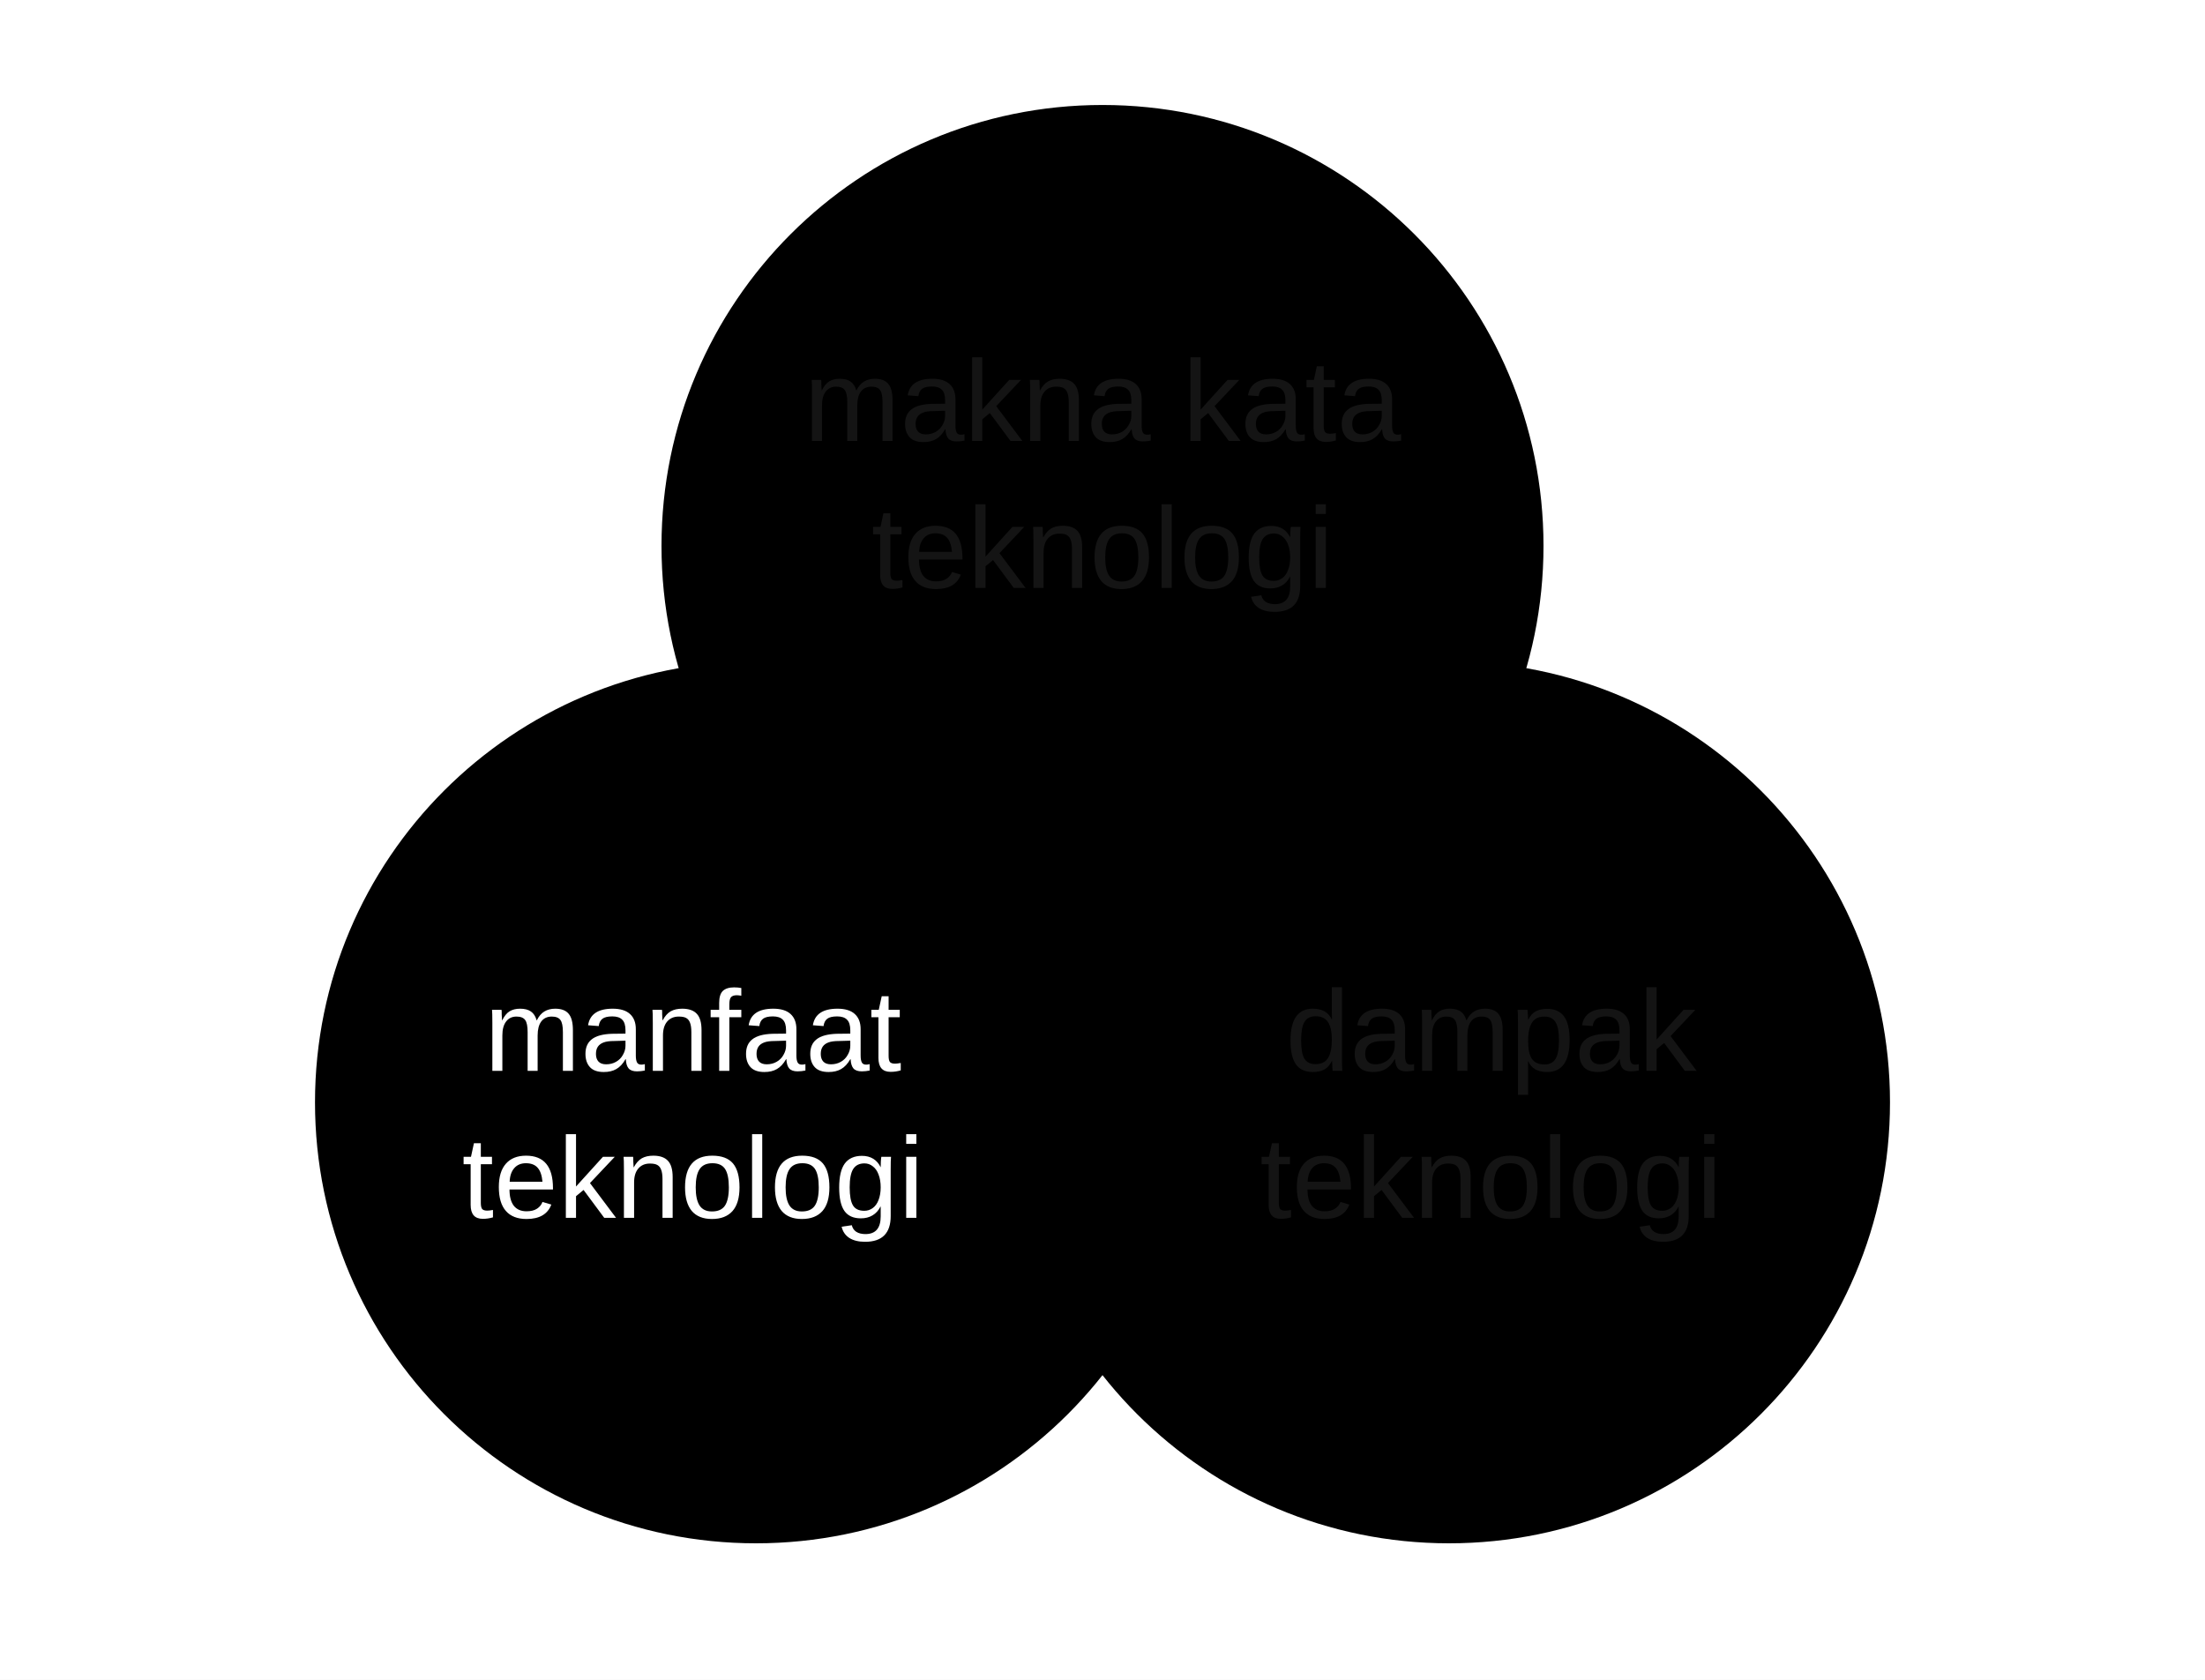
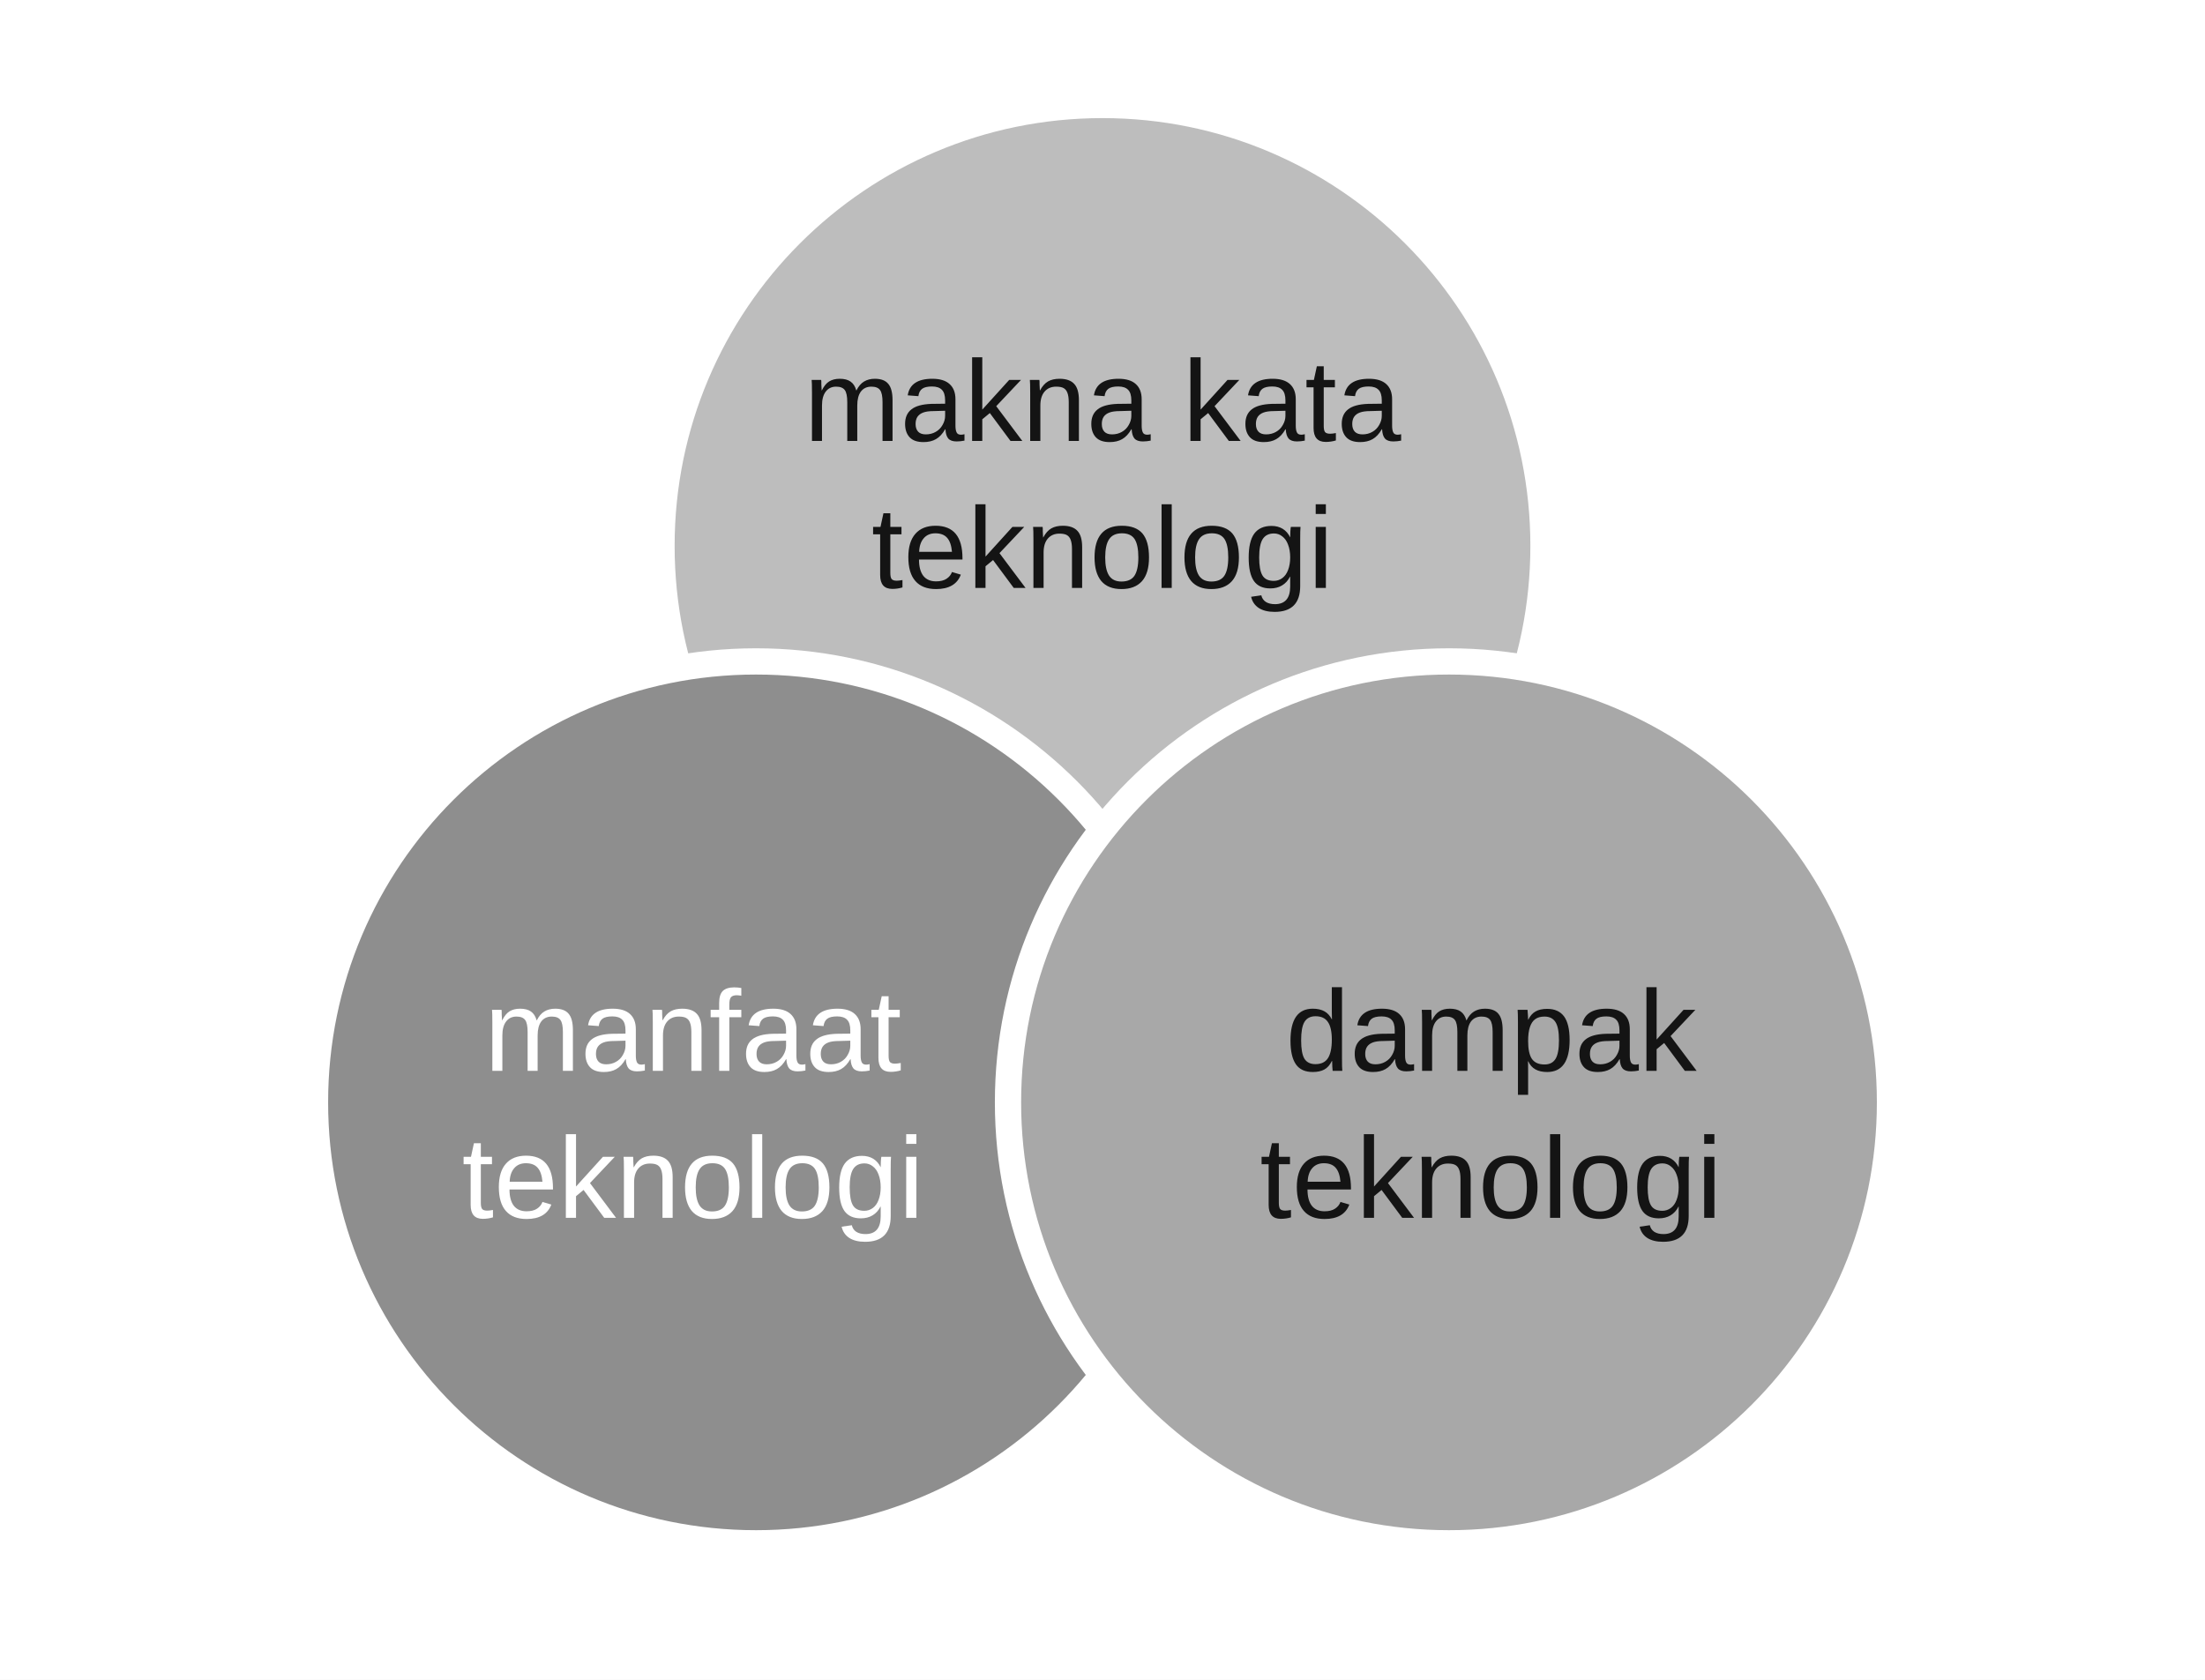
<svg xmlns="http://www.w3.org/2000/svg" viewBox="0 0 210 160" role="img" aria-label="Opsi C: diagram venn makna kata teknologi, manfaat teknologi, dampak teknologi">
-   <style>.lb{font-size:11px;fill:#141414;text-anchor:middle}.lbw{font-size:11px;fill:#fff;text-anchor:middle}.lbs{font-size:10px;fill:#141414;text-anchor:middle}.c1{fill:#9d9d9d;stroke:#4d4d4d;stroke-width:1.6}.c2{fill:#8a8a8a;stroke:#4d4d4d;stroke-width:1.6}.c3{fill:#ababab;stroke:#4d4d4d;stroke-width:1.6}.ar{fill:#111}.arl{stroke:#111;stroke-width:3;fill:none;marker-end:url(#ah)}.cyc{fill:none;stroke-width:10}text{font-family:Arial,Helvetica,sans-serif}</style>
+   <style>.hbar{background:linear-gradient(#c2c2c2,#a5a5a5);border:1px solid #7f7f7f;padding:5px 10px;font-weight:bold;margin:20px 0 10px}.sumber{text-align:right;font-style:italic;margin:4px 0 16px;font-size:13px;color:#333}.petik{font-style:italic}.judul-teks{text-align:center;font-weight:bold;margin:12px 0 8px}.hal{display:inline-block;float:right;background:#8a8a8a;color:#fff;border-radius:9px;padding:1px 9px;font-size:11.5px;margin:2px 0 2px 10px}.toc{border:1.5px solid #979797;background:#f3f3f3;border-radius:6px;padding:12px 18px;margin:0 0 22px;font-size:14px}.note{font-size:12.5px;color:#555;border-top:1.5px solid #999;margin-top:34px;padding-top:10px;line-height:1.5}.lb{font-size:11px;fill:#141414;text-anchor:middle}.lbw{font-size:11px;fill:#fff;text-anchor:middle}.lbs{font-size:10px;fill:#141414;text-anchor:middle}.v1{fill:#bdbdbd;stroke:#fff;stroke-width:2.5}.v2{fill:#8e8e8e;stroke:#fff;stroke-width:2.5}.v3{fill:#a8a8a8;stroke:#fff;stroke-width:2.5}.c1{fill:#9d9d9d;stroke:#4d4d4d;stroke-width:1.6}.c2{fill:#8a8a8a;stroke:#4d4d4d;stroke-width:1.6}.c3{fill:#ababab;stroke:#4d4d4d;stroke-width:1.6}.bx{fill:#9d9d9d;stroke:#333;stroke-width:1.6}.bxd{fill:#6e6e6e;stroke:#333;stroke-width:1.6}.bxl{fill:#dedede;stroke:#333;stroke-width:1.6}.bxf{fill:#f5f5f5;stroke:#333;stroke-width:1.6}.ar{fill:#111}.arl{stroke:#111;stroke-width:3;fill:none;marker-end:url(#ah)}.cyc{fill:none;stroke-width:10}.tick{font-weight:bold;font-size:14px}.jb{font-weight:bold;margin:6px 0 6px 30px}.kbar{background:#383838;color:#fff;padding:8px 14px;font-weight:bold;font-size:19px;margin:34px 0 14px;border-radius:4px}.ksub{font-weight:bold;font-size:16px;margin:18px 0 8px}text{font-family:Arial,Helvetica,sans-serif}</style>
  <rect x="0" y="0" width="100%" height="100%" fill="#ffffff" />
  <circle class="v1" cx="105" cy="52" r="42" />
  <circle class="v2" cx="72" cy="105" r="42" />
  <circle class="v3" cx="138" cy="105" r="42" />
  <text class="lb" x="105" y="42">makna kata</text>
  <text class="lb" x="105" y="56">teknologi</text>
  <text class="lbw" x="66" y="102">manfaat</text>
  <text class="lbw" x="66" y="116">teknologi</text>
  <text class="lb" x="142" y="102">dampak</text>
  <text class="lb" x="142" y="116">teknologi</text>
</svg>
